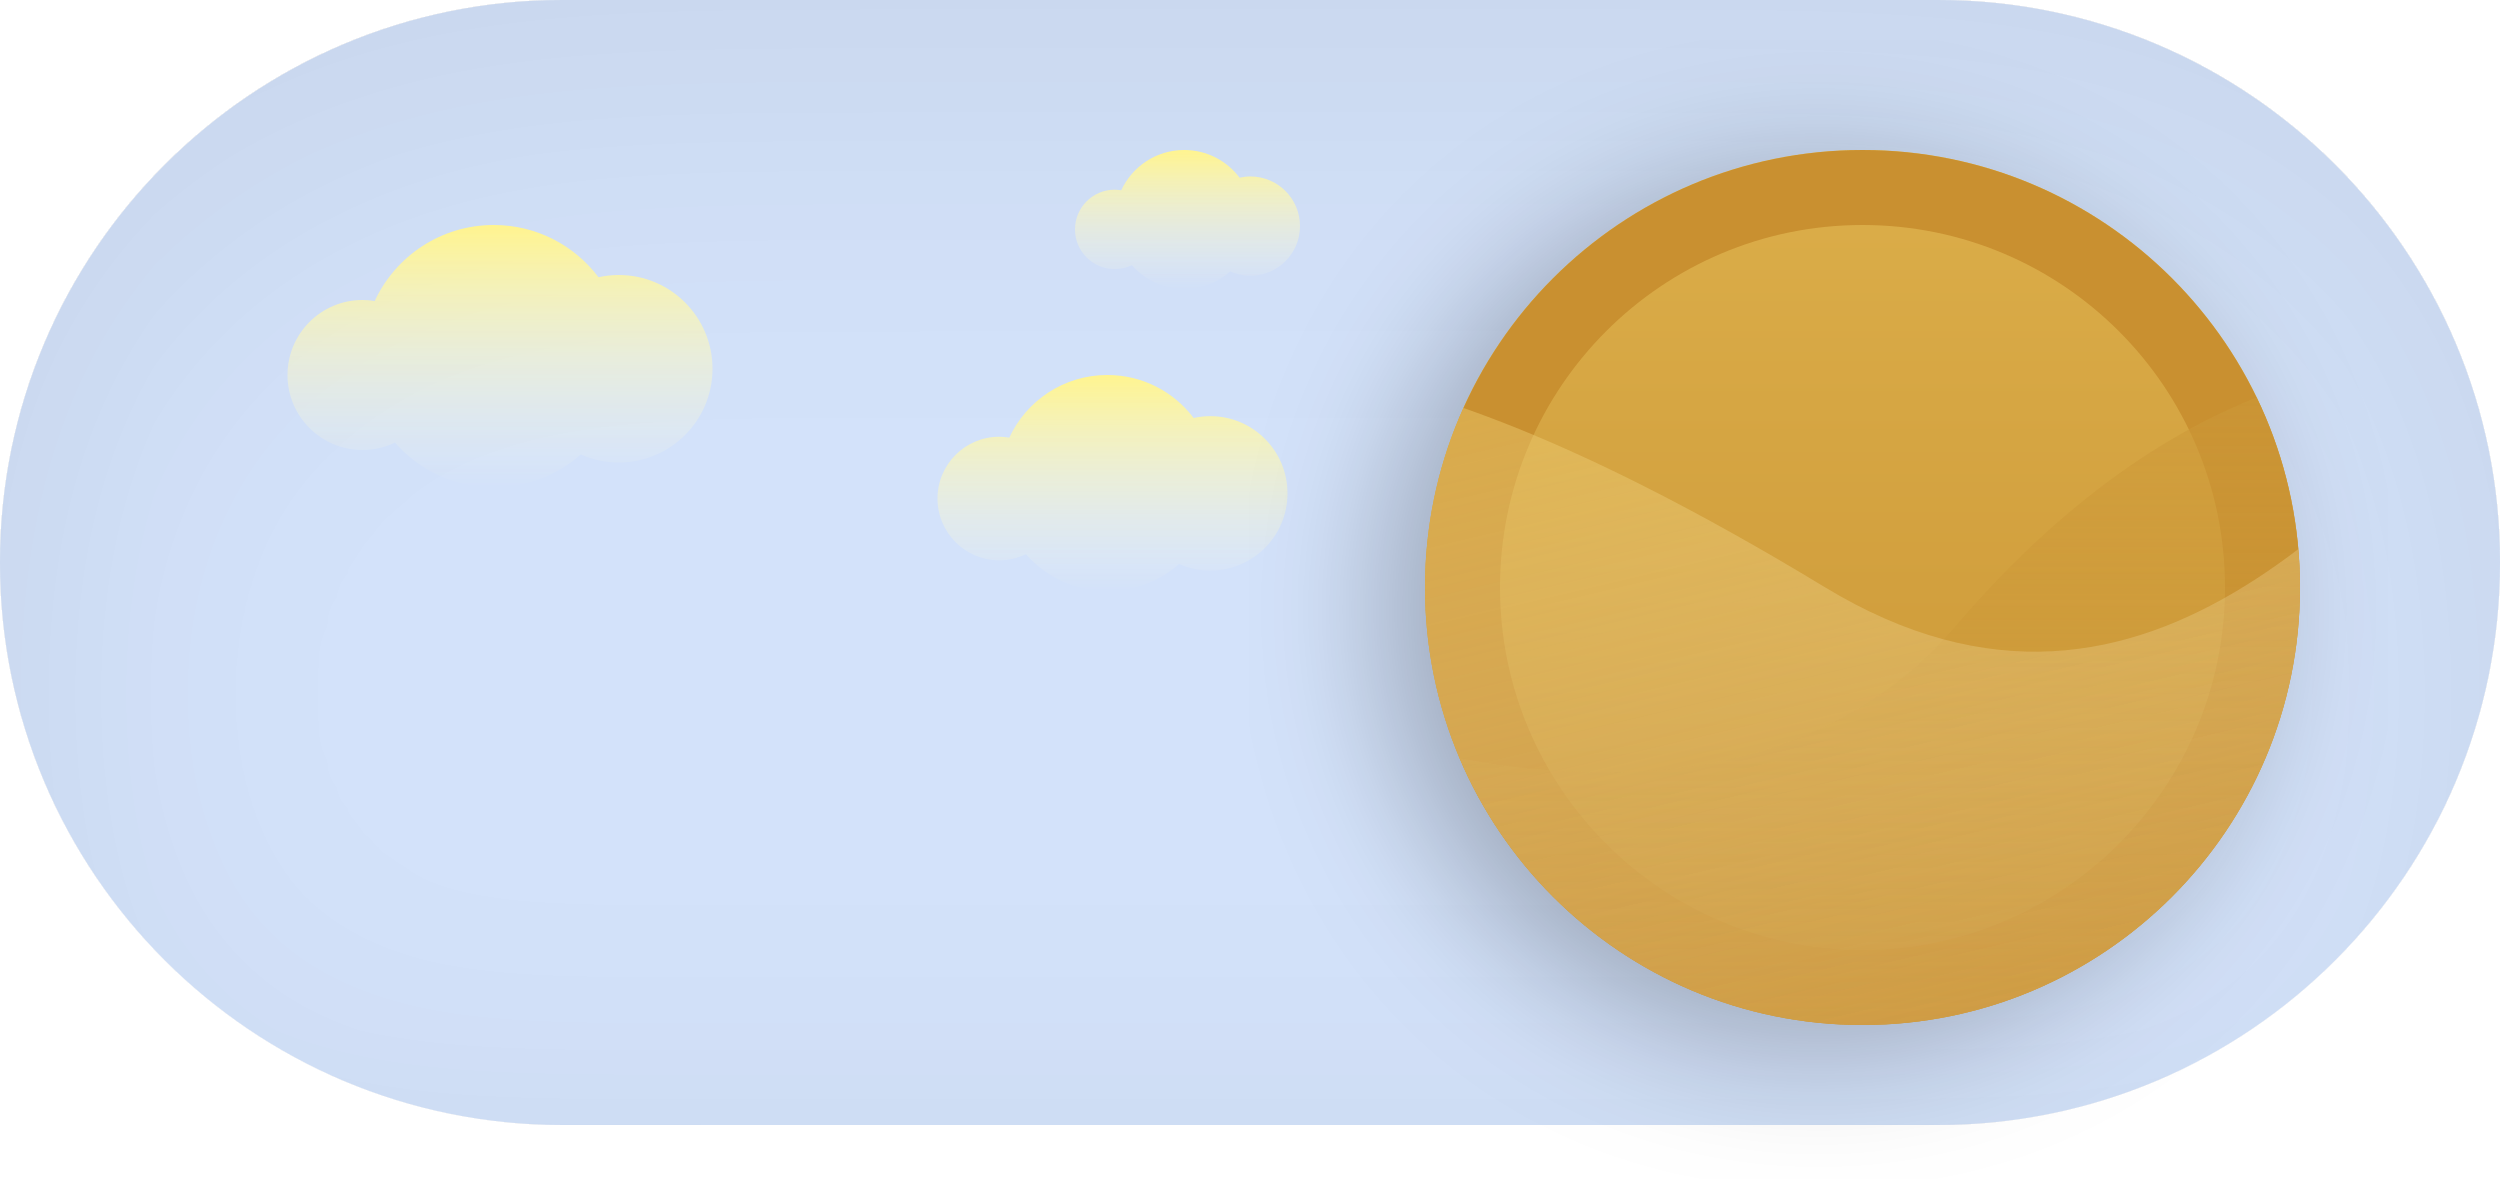
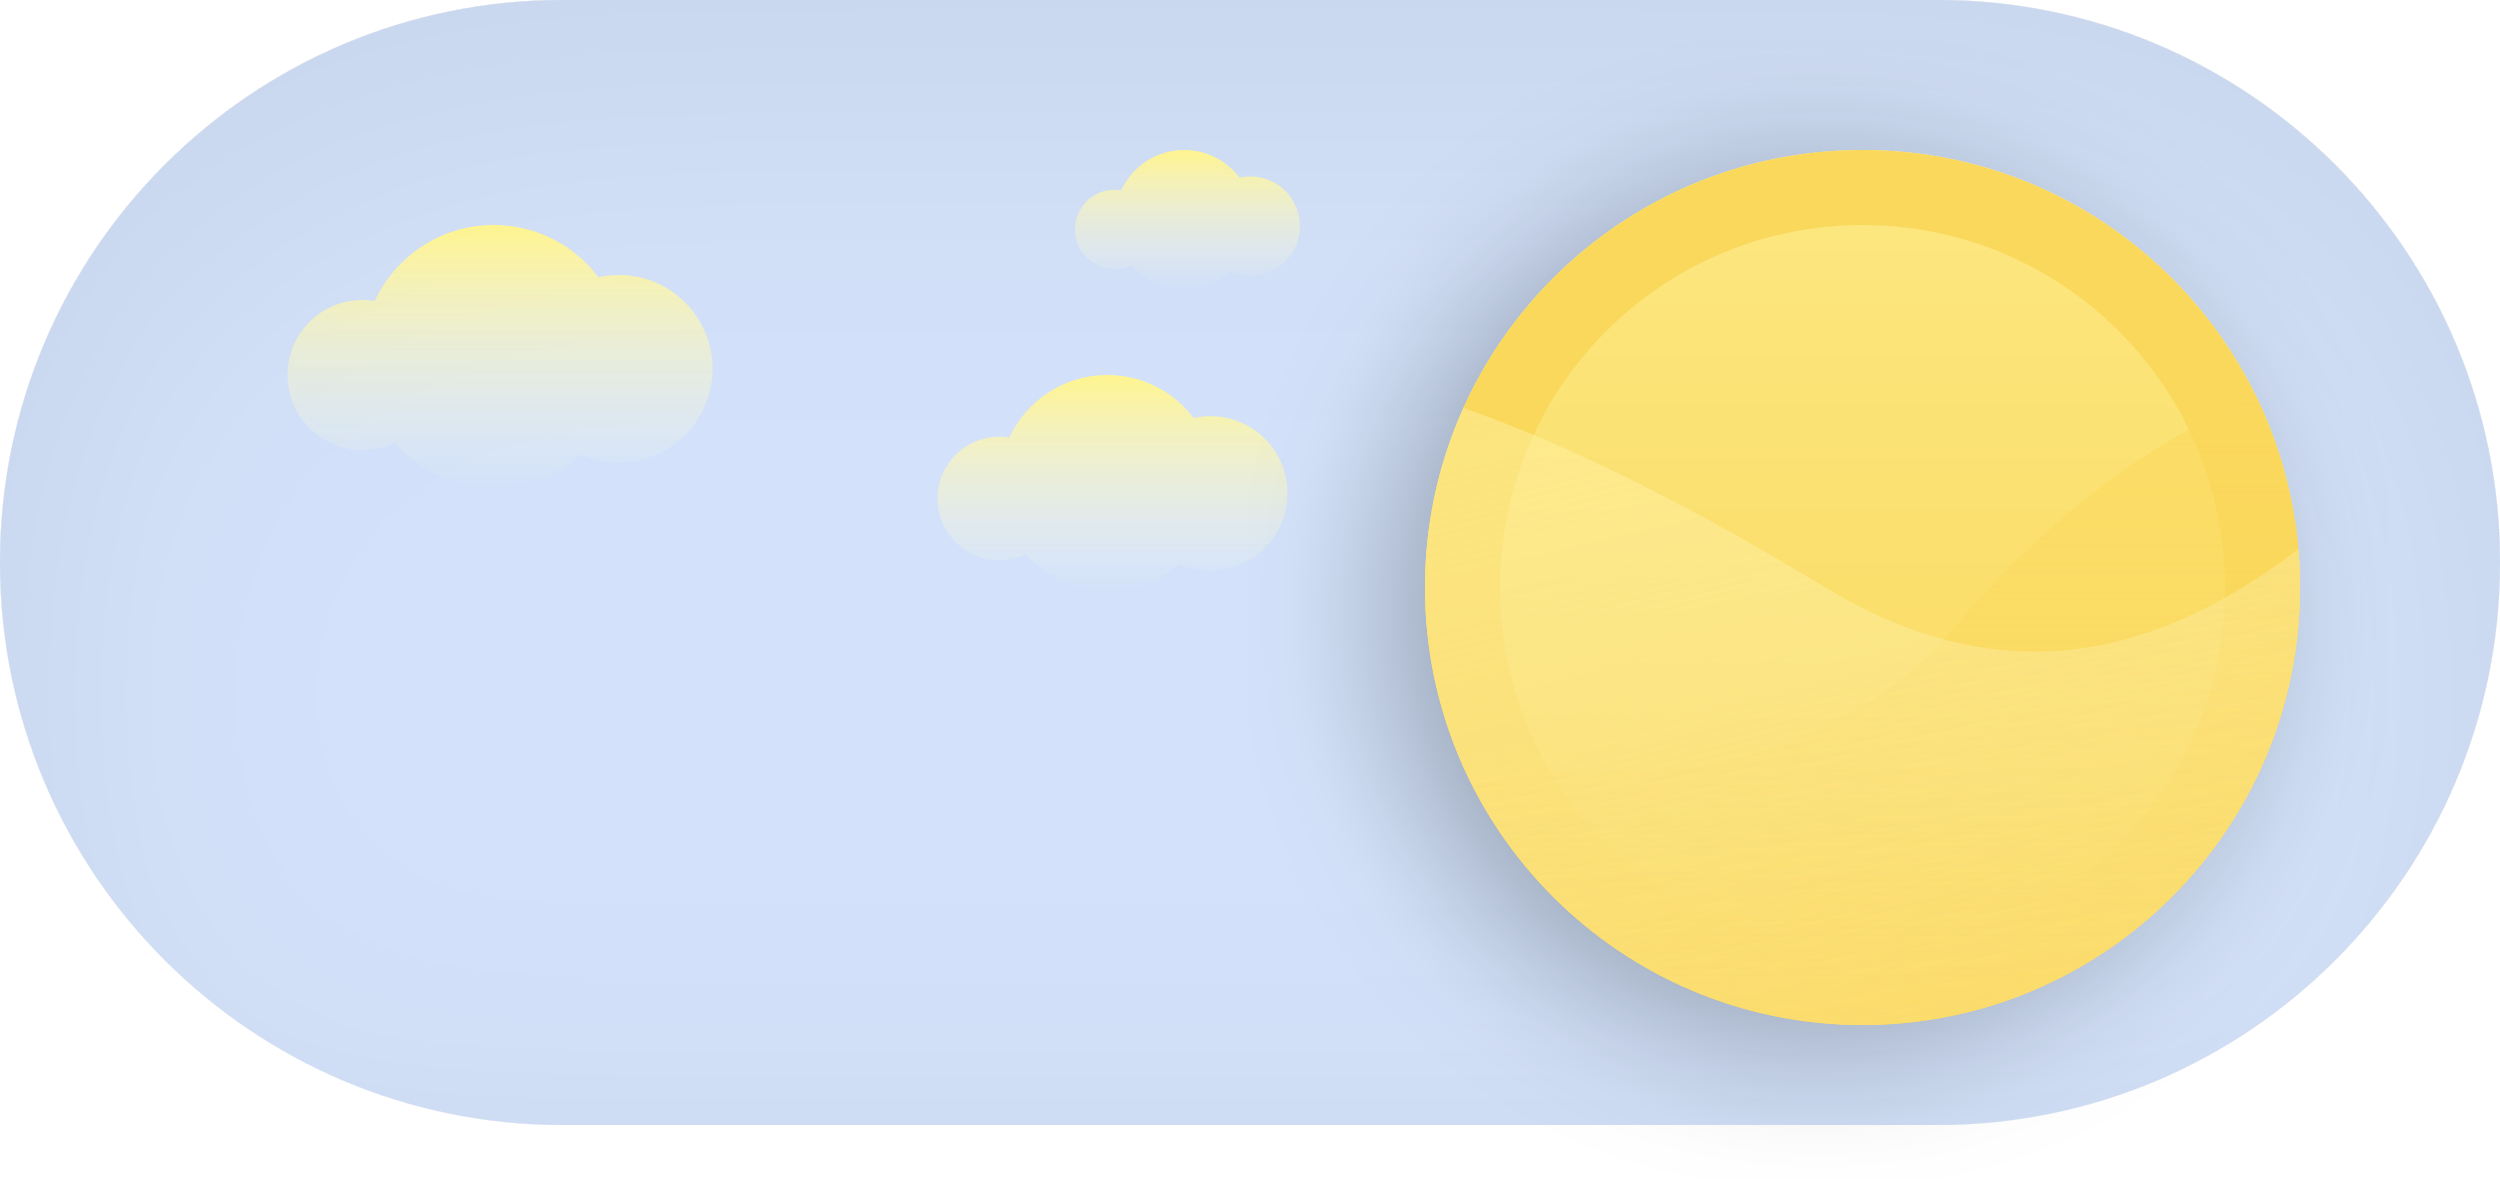
<svg xmlns="http://www.w3.org/2000/svg" width="114" height="54" viewBox="0 0 114 54" fill="none">
  <g filter="url(#filter0_i_80_299)">
    <rect width="114" height="51.3" rx="25.65" fill="#D3E2FA" />
  </g>
  <path d="M22.515 10.26C24.467 10.26 26.2 11.195 27.292 12.642C27.589 12.576 27.898 12.54 28.215 12.54C30.576 12.54 32.49 14.454 32.49 16.815C32.49 19.176 30.576 21.09 28.215 21.09C27.598 21.09 27.012 20.958 26.482 20.723C25.426 21.659 24.038 22.23 22.515 22.23C20.718 22.23 19.108 21.436 18.011 20.183C17.563 20.398 17.061 20.52 16.53 20.52C14.642 20.52 13.11 18.988 13.11 17.1C13.111 15.211 14.642 13.68 16.53 13.68C16.72 13.68 16.905 13.697 17.086 13.727C18.037 11.68 20.109 10.26 22.515 10.26Z" fill="url(#paint0_linear_80_299)" />
  <path d="M53.999 6.84C55.033 6.84 55.948 7.337 56.526 8.103C56.684 8.068 56.848 8.047 57.017 8.047C58.267 8.047 59.28 9.061 59.28 10.31C59.28 11.56 58.267 12.573 57.017 12.573C56.689 12.573 56.379 12.502 56.099 12.377C55.539 12.873 54.806 13.177 53.999 13.177C53.047 13.177 52.196 12.755 51.615 12.091C51.378 12.205 51.112 12.271 50.831 12.271C49.831 12.271 49.02 11.461 49.02 10.461C49.02 9.461 49.831 8.65 50.831 8.65C50.932 8.65 51.031 8.662 51.127 8.678C51.63 7.594 52.725 6.84 53.999 6.84Z" fill="url(#paint1_linear_80_299)" />
  <path d="M50.495 17.1C52.103 17.1 53.531 17.87 54.431 19.061C54.675 19.007 54.929 18.977 55.19 18.977C57.134 18.978 58.71 20.554 58.71 22.498C58.71 24.442 57.134 26.018 55.19 26.019C54.682 26.019 54.2 25.911 53.764 25.718C52.894 26.489 51.749 26.958 50.495 26.958C49.015 26.958 47.688 26.304 46.784 25.27C46.415 25.448 46.003 25.55 45.566 25.55C44.011 25.55 42.75 24.289 42.75 22.733C42.75 21.178 44.011 19.916 45.566 19.916C45.722 19.916 45.874 19.933 46.023 19.957C46.806 18.27 48.513 17.1 50.495 17.1Z" fill="url(#paint2_linear_80_299)" />
  <g filter="url(#filter1_d_80_299)">
    <circle cx="84.93" cy="26.79" r="19.95" fill="url(#paint3_linear_80_299)" />
    <circle cx="84.93" cy="26.79" r="16.53" fill="url(#paint4_linear_80_299)" />
-     <circle cx="84.93" cy="26.79" r="19.95" fill="#C99030" />
+     <circle cx="84.93" cy="26.79" r="19.95" fill="#FAD85C" />
    <circle cx="84.93" cy="26.79" r="16.53" fill="url(#paint5_linear_80_299)" />
    <mask id="mask0_80_299" style="mask-type:alpha" maskUnits="userSpaceOnUse" x="64" y="6" width="41" height="41">
      <circle cx="84.93" cy="26.79" r="19.95" fill="url(#paint6_linear_80_299)" />
    </mask>
    <g mask="url(#mask0_80_299)">
      <path d="M89.205 28.515C99.921 15.975 110.58 15.69 114.57 17.115L121.125 23.385L115.425 50.46L74.1 63.285L51.015 52.74L48.45 27.66C57.57 33.17 78.489 41.055 89.205 28.515Z" fill="url(#paint7_linear_80_299)" />
      <path d="M83.22 26.78C59.738 12.54 52.82 16.869 49.264 19.172L44.324 26.78L56.089 51.823L99.255 54.815L119.301 39.251L116.039 14.252C108.428 21.709 98.171 35.847 83.22 26.78Z" fill="url(#paint8_linear_80_299)" />
    </g>
  </g>
  <defs>
    <filter id="filter0_i_80_299" x="0" y="0" width="114" height="57.3" filterUnits="userSpaceOnUse" color-interpolation-filters="sRGB">
      <feFlood flood-opacity="0" result="BackgroundImageFix" />
      <feBlend mode="normal" in="SourceGraphic" in2="BackgroundImageFix" result="shape" />
      <feColorMatrix in="SourceAlpha" type="matrix" values="0 0 0 0 0 0 0 0 0 0 0 0 0 0 0 0 0 0 127 0" result="hardAlpha" />
      <feMorphology radius="8" operator="erode" in="SourceAlpha" result="effect1_innerShadow_80_299" />
      <feOffset dy="6" />
      <feGaussianBlur stdDeviation="7.5" />
      <feComposite in2="hardAlpha" operator="arithmetic" k2="-1" k3="1" />
      <feColorMatrix type="matrix" values="0 0 0 0 0 0 0 0 0 0 0 0 0 0 0 0 0 0 0.05 0" />
      <feBlend mode="normal" in2="shape" result="effect1_innerShadow_80_299" />
    </filter>
    <filter id="filter1_d_80_299" x="56.98" y="1.84" width="51.9" height="51.9" filterUnits="userSpaceOnUse" color-interpolation-filters="sRGB">
      <feFlood flood-opacity="0" result="BackgroundImageFix" />
      <feColorMatrix in="SourceAlpha" type="matrix" values="0 0 0 0 0 0 0 0 0 0 0 0 0 0 0 0 0 0 127 0" result="hardAlpha" />
      <feOffset dx="-2" dy="1" />
      <feGaussianBlur stdDeviation="3" />
      <feColorMatrix type="matrix" values="0 0 0 0 0 0 0 0 0 0 0 0 0 0 0 0 0 0 0.25 0" />
      <feBlend mode="normal" in2="BackgroundImageFix" result="effect1_dropShadow_80_299" />
      <feBlend mode="normal" in="SourceGraphic" in2="effect1_dropShadow_80_299" result="shape" />
    </filter>
    <linearGradient id="paint0_linear_80_299" x1="22.8" y1="10.26" x2="22.8" y2="22.23" gradientUnits="userSpaceOnUse">
      <stop stop-color="#FFF48F" />
      <stop offset="1" stop-color="#FFFEEA" stop-opacity="0" />
    </linearGradient>
    <linearGradient id="paint1_linear_80_299" x1="54.15" y1="6.84" x2="54.15" y2="13.177" gradientUnits="userSpaceOnUse">
      <stop stop-color="#FFF48F" />
      <stop offset="1" stop-color="#FFFEEA" stop-opacity="0" />
    </linearGradient>
    <linearGradient id="paint2_linear_80_299" x1="50.73" y1="17.1" x2="50.73" y2="26.958" gradientUnits="userSpaceOnUse">
      <stop stop-color="#FFF48F" />
      <stop offset="1" stop-color="#FFFEEA" stop-opacity="0" />
    </linearGradient>
    <linearGradient id="paint3_linear_80_299" x1="84.93" y1="6.84" x2="84.93" y2="46.74" gradientUnits="userSpaceOnUse">
-       <stop stop-color="#ECC860" />
-       <stop offset="1" stop-color="#CC9838" />
+       <stop stop-color="#FEF4A0" />
+       <stop offset="1" stop-color="#FAD85C" />
    </linearGradient>
    <linearGradient id="paint4_linear_80_299" x1="84.93" y1="10.26" x2="84.93" y2="43.32" gradientUnits="userSpaceOnUse">
-       <stop stop-color="#ECC860" stop-opacity="0.5" />
-       <stop offset="1" stop-color="#CC9838" stop-opacity="0.5" />
+       <stop stop-color="#FEF4A0" stop-opacity="0.5" />
+       <stop offset="1" stop-color="#FAD85C" stop-opacity="0.5" />
    </linearGradient>
    <linearGradient id="paint5_linear_80_299" x1="84.93" y1="10.26" x2="84.93" y2="43.32" gradientUnits="userSpaceOnUse">
-       <stop stop-color="#ECC860" stop-opacity="0.5" />
-       <stop offset="1" stop-color="#CC9838" stop-opacity="0.5" />
+       <stop stop-color="#FEF4A0" stop-opacity="0.5" />
+       <stop offset="1" stop-color="#FAD85C" stop-opacity="0.5" />
    </linearGradient>
    <linearGradient id="paint6_linear_80_299" x1="84.93" y1="6.84" x2="84.93" y2="46.74" gradientUnits="userSpaceOnUse">
-       <stop stop-color="#ECC860" />
-       <stop offset="1" stop-color="#CC9838" />
+       <stop stop-color="#FEF4A0" />
+       <stop offset="1" stop-color="#FAD85C" />
    </linearGradient>
    <linearGradient id="paint7_linear_80_299" x1="84.787" y1="16.53" x2="84.787" y2="63.285" gradientUnits="userSpaceOnUse">
-       <stop stop-color="#CC9838" stop-opacity="0.6" />
-       <stop offset="1" stop-color="#CC9838" stop-opacity="0" />
+       <stop stop-color="#FAD85C" stop-opacity="0.6" />
+       <stop offset="1" stop-color="#FAD85C" stop-opacity="0" />
    </linearGradient>
    <linearGradient id="paint8_linear_80_299" x1="78.116" y1="11.764" x2="88.853" y2="57.27" gradientUnits="userSpaceOnUse">
-       <stop stop-color="#ECC860" stop-opacity="0.49" />
+       <stop stop-color="#FEF4A0" stop-opacity="0.49" />
      <stop offset="1" stop-color="white" stop-opacity="0" />
    </linearGradient>
  </defs>
</svg>
